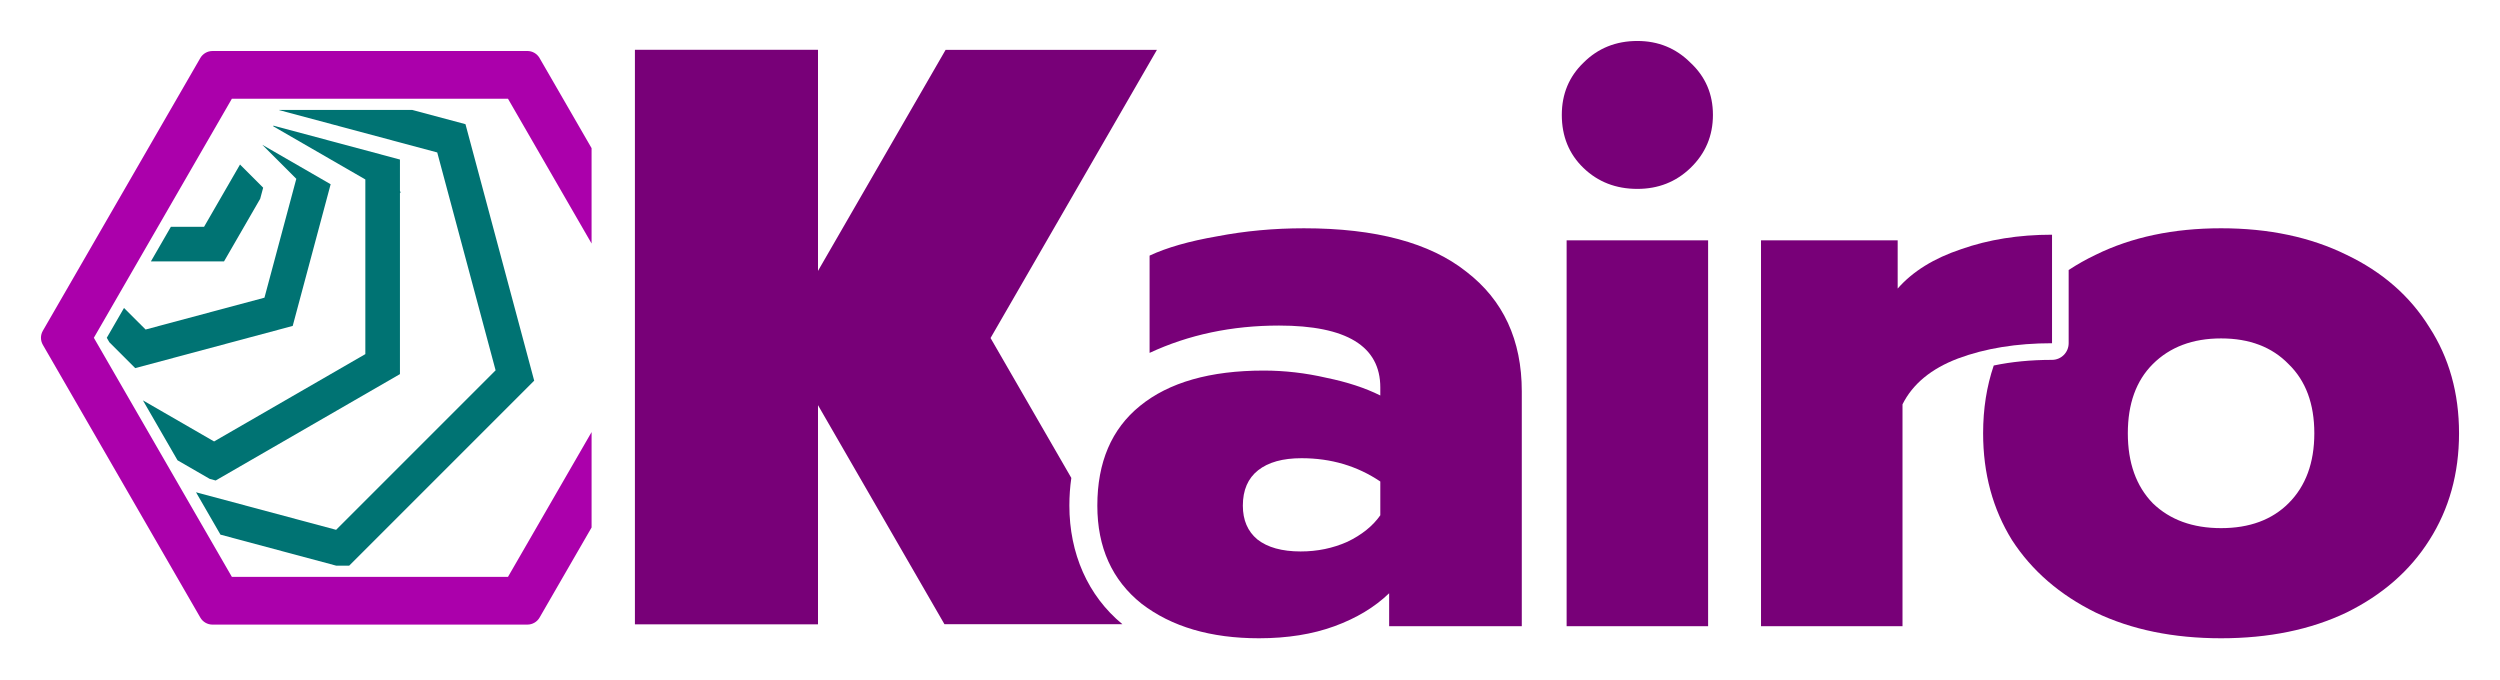
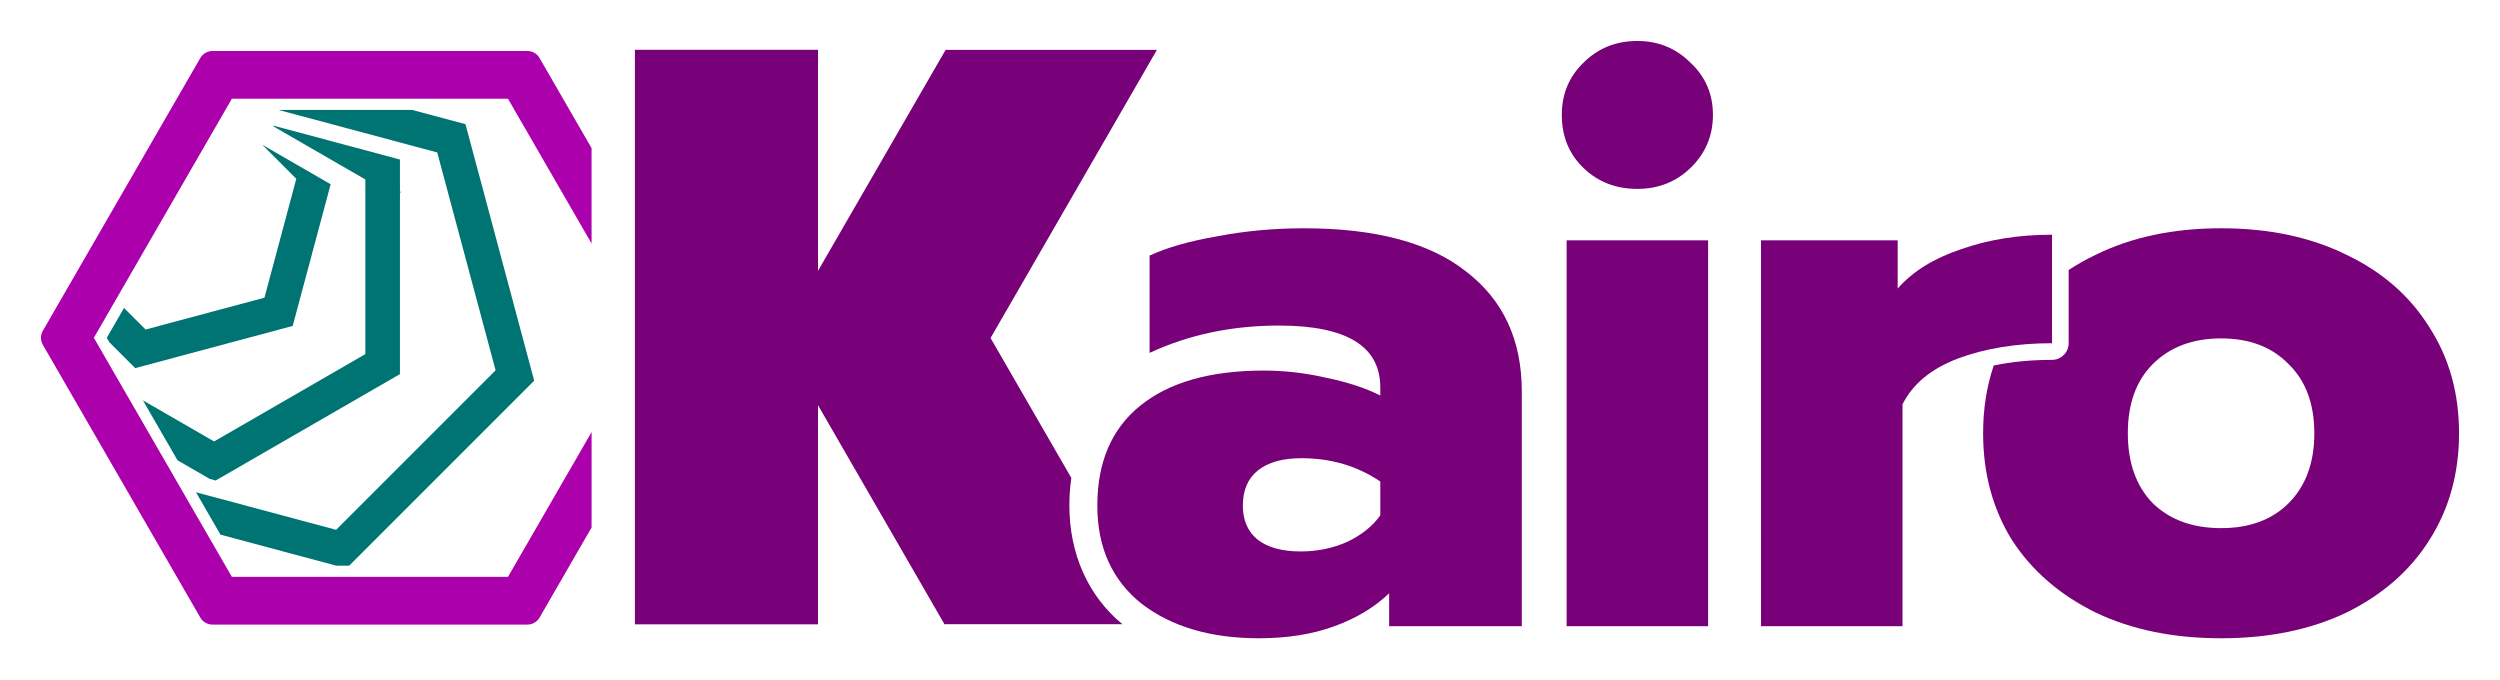
<svg xmlns="http://www.w3.org/2000/svg" width="305.136mm" height="82.904mm" viewBox="0 0 305.136 82.904" version="1.1" id="svg1">
  <defs id="defs1" />
  <g id="layer1" transform="translate(-59.79576,-112.1833)">
    <path id="path94" style="fill:#780078;fill-opacity:1;stroke:none;stroke-width:3.528;stroke-dasharray:none" d="m 175.209,118.272 -20.244,35.064 0.051,0.089 -0.061,0.105 20.114,34.838 h 21.718 c -4.233,-3.492 -6.47,-8.66 -6.47,-14.471 0,-1.156 0.08,-2.286 0.239,-3.38 l -9.859,-17.076 20.305,-35.169 z" />
    <path id="path95" style="fill:#780078;fill-opacity:1;stroke:none;stroke-width:3.528;stroke-dasharray:none" d="m 137.295,118.272 v 70.096 h 22.337 v -70.096 z" />
    <path style="font-weight:bold;font-size:105.095px;font-family:Prompt;-inkscape-font-specification:'Prompt Bold';fill:#780078;fill-opacity:1;stroke-width:7.36" d="m 213.453,190.087 c -5.887,0 -10.662,-1.406 -14.326,-4.219 -3.598,-2.878 -5.397,-6.868 -5.397,-11.971 0,-5.299 1.734,-9.354 5.2,-12.167 3.532,-2.878 8.569,-4.317 15.111,-4.317 2.551,0 5.102,0.294 7.653,0.883 2.551,0.523 4.742,1.243 6.574,2.159 v -0.981 c 0,-5.037 -4.121,-7.555 -12.363,-7.555 -5.756,0 -11.022,1.112 -15.797,3.336 v -11.873 c 2.093,-0.981 4.841,-1.766 8.242,-2.355 3.401,-0.654 6.934,-0.981 10.597,-0.981 8.765,0 15.372,1.766 19.82,5.298 4.514,3.467 6.77,8.34 6.77,14.62 v 28.651 h -16.19 v -4.023 c -1.766,1.701 -3.99,3.042 -6.672,4.023 -2.682,0.981 -5.756,1.472 -9.223,1.472 z m 5.102,-10.597 c 2.028,0 3.925,-0.392 5.691,-1.177 1.766,-0.85 3.107,-1.93 4.023,-3.238 v -4.121 c -2.813,-1.897 -6.018,-2.845 -9.616,-2.845 -2.289,0 -4.056,0.491 -5.298,1.472 -1.243,0.981 -1.864,2.42 -1.864,4.317 0,1.766 0.589,3.14 1.766,4.121 1.243,0.981 3.009,1.472 5.298,1.472 z m 41.089,-44.252 c -2.616,0 -4.808,-0.85 -6.574,-2.551 -1.766,-1.701 -2.649,-3.859 -2.649,-6.476 0,-2.551 0.883,-4.677 2.649,-6.378 1.766,-1.766 3.958,-2.649 6.574,-2.649 2.551,0 4.71,0.883 6.476,2.649 1.832,1.701 2.747,3.827 2.747,6.378 0,2.551 -0.916,4.71 -2.747,6.476 -1.766,1.701 -3.925,2.551 -6.476,2.551 z m -8.635,6.28 h 17.269 v 47.098 h -17.269 z" id="path101" aria-label="airo" />
    <path id="path102" style="font-weight:bold;font-size:105.095px;font-family:Prompt;-inkscape-font-specification:'Prompt Bold';fill:#780078;fill-opacity:1;stroke-width:7.36" d="m 330.888,140.045 c -5.822,0 -10.924,1.08 -15.307,3.238 -1.168,0.558 -2.267,1.176 -3.296,1.855 v 8.938 a 2.032,2.032 0 0 1 -2.031,2.031 c -2.581,0 -4.949,0.233 -7.113,0.688 -0.865,2.541 -1.297,5.297 -1.297,8.271 0,4.906 1.178,9.256 3.533,13.05 2.42,3.729 5.822,6.672 10.204,8.831 4.383,2.093 9.485,3.14 15.307,3.14 5.822,0 10.924,-1.047 15.307,-3.14 4.383,-2.159 7.752,-5.103 10.107,-8.831 2.42,-3.794 3.63,-8.144 3.63,-13.05 0,-4.906 -1.21,-9.223 -3.63,-12.952 -2.355,-3.794 -5.724,-6.737 -10.107,-8.831 -4.383,-2.159 -9.485,-3.238 -15.307,-3.238 z m 0,13.443 c 3.467,0 6.215,1.047 8.242,3.14 2.093,2.028 3.139,4.841 3.139,8.438 0,3.598 -1.046,6.443 -3.139,8.536 -2.028,2.028 -4.776,3.042 -8.242,3.042 -3.467,0 -6.247,-1.014 -8.34,-3.042 -2.028,-2.093 -3.042,-4.939 -3.042,-8.536 0,-3.598 1.014,-6.411 3.042,-8.438 2.093,-2.093 4.873,-3.14 8.34,-3.14 z" />
    <path style="font-weight:bold;font-size:105.095px;font-family:Prompt;-inkscape-font-specification:'Prompt Bold';fill:#780078;fill-opacity:1;stroke-width:7.36" d="m 274.734,141.517 h 16.681 v 5.887 c 1.832,-2.093 4.415,-3.696 7.752,-4.808 3.336,-1.177 7.032,-1.766 11.088,-1.766 v 13.246 c -4.317,0 -8.144,0.621 -11.48,1.864 -3.271,1.243 -5.527,3.107 -6.77,5.593 v 27.081 h -17.269 z" id="path103" aria-label="airo" />
    <path id="path262" style="fill:#780078;fill-opacity:1;stroke:none;stroke-width:3.528;stroke-dasharray:none" d="m 137.295,118.272 v 70.096 h 22.337 v -70.096 z" />
    <path id="path263" style="baseline-shift:baseline;display:inline;overflow:visible;vector-effect:none;fill:#ab00ab;fill-opacity:1;stroke-width:0.909;enable-background:accumulate;stop-color:#000000" d="m 124.173,118.408 5e-4,5.2e-4 -0.001,0.002 -38.447,-5.2e-4 c -0.609,3e-4 -1.175,0.326 -1.479,0.853 l -19.223,33.296 c -0.304,0.527 -0.304,1.181 5e-4,1.708 l 19.223,33.296 -5e-4,0.002 c 0.304,0.527 0.87,0.853 1.478,0.854 v -0.002 l 38.447,5.2e-4 c 0.609,-3.2e-4 1.175,-0.326 1.479,-0.854 l 6.351,-11 v -11.643 l -10.205,17.675 -33.698,10e-4 -16.848,-29.184 16.847,-29.181 33.698,-0.001 10.205,17.676 v -11.642 l -6.352,-11.001 v -0.002 c -0.152,-0.263 -0.371,-0.477 -0.626,-0.624 -0.256,-0.148 -0.549,-0.23 -0.853,-0.23 z" />
    <path id="path264" style="baseline-shift:baseline;display:inline;overflow:visible;vector-effect:none;fill:#007373;fill-opacity:1;stroke-width:0.909;enable-background:accumulate;stop-color:#000000" d="m 93.866,125.598 v 0.023 l 19.296,5.17 7.125,26.592 -19.467,19.467 -17.101,-4.583 2.986,5.172 14.142,3.79 1.566,-4.7e-4 22.583,-22.583 -8.387,-31.304 -6.508,-1.743 z" />
    <path id="path265" style="baseline-shift:baseline;display:inline;overflow:visible;vector-effect:none;fill:#007373;fill-opacity:1;stroke-width:0.909;enable-background:accumulate;stop-color:#000000" d="m 93.176,127.513 -0.034,0.083 11.245,6.491 v 21.318 l -18.461,10.659 -8.685,-5.013 4.222,7.313 3.934,2.272 0.723,0.194 22.491,-12.985 v -22.095 c 0.078,0.002 0.084,-0.083 0,-0.278 v -3.816 l -15.268,-4.09 a 2.012,2.012 0 0 1 -0.166,-0.052 z" />
    <path id="path266" style="baseline-shift:baseline;display:inline;overflow:visible;vector-effect:none;fill:#007373;fill-opacity:1;stroke-width:0.909;enable-background:accumulate;stop-color:#000000" d="m 91.803,129.848 4.158,4.16 -3.887,14.508 -14.508,3.887 -2.633,-2.631 -2.104,3.641 0.312,0.541 3.16,3.16 19.221,-5.15 4.631,-17.293 -8.322,-4.803 c -0.01,-0.005 -0.019,-0.014 -0.029,-0.019 z" />
-     <path id="path267" style="baseline-shift:baseline;display:inline;overflow:visible;vector-effect:none;fill:#007373;fill-opacity:1;stroke-width:0.909;enable-background:accumulate;stop-color:#000000" d="M 89.093 132.26 L 84.701 139.868 L 80.651 139.868 L 78.212 144.091 L 87.138 144.091 L 91.554 136.442 L 91.916 135.092 L 89.236 132.412 A 3.628 3.628 0 0 1 89.093 132.26 z " />
  </g>
</svg>
